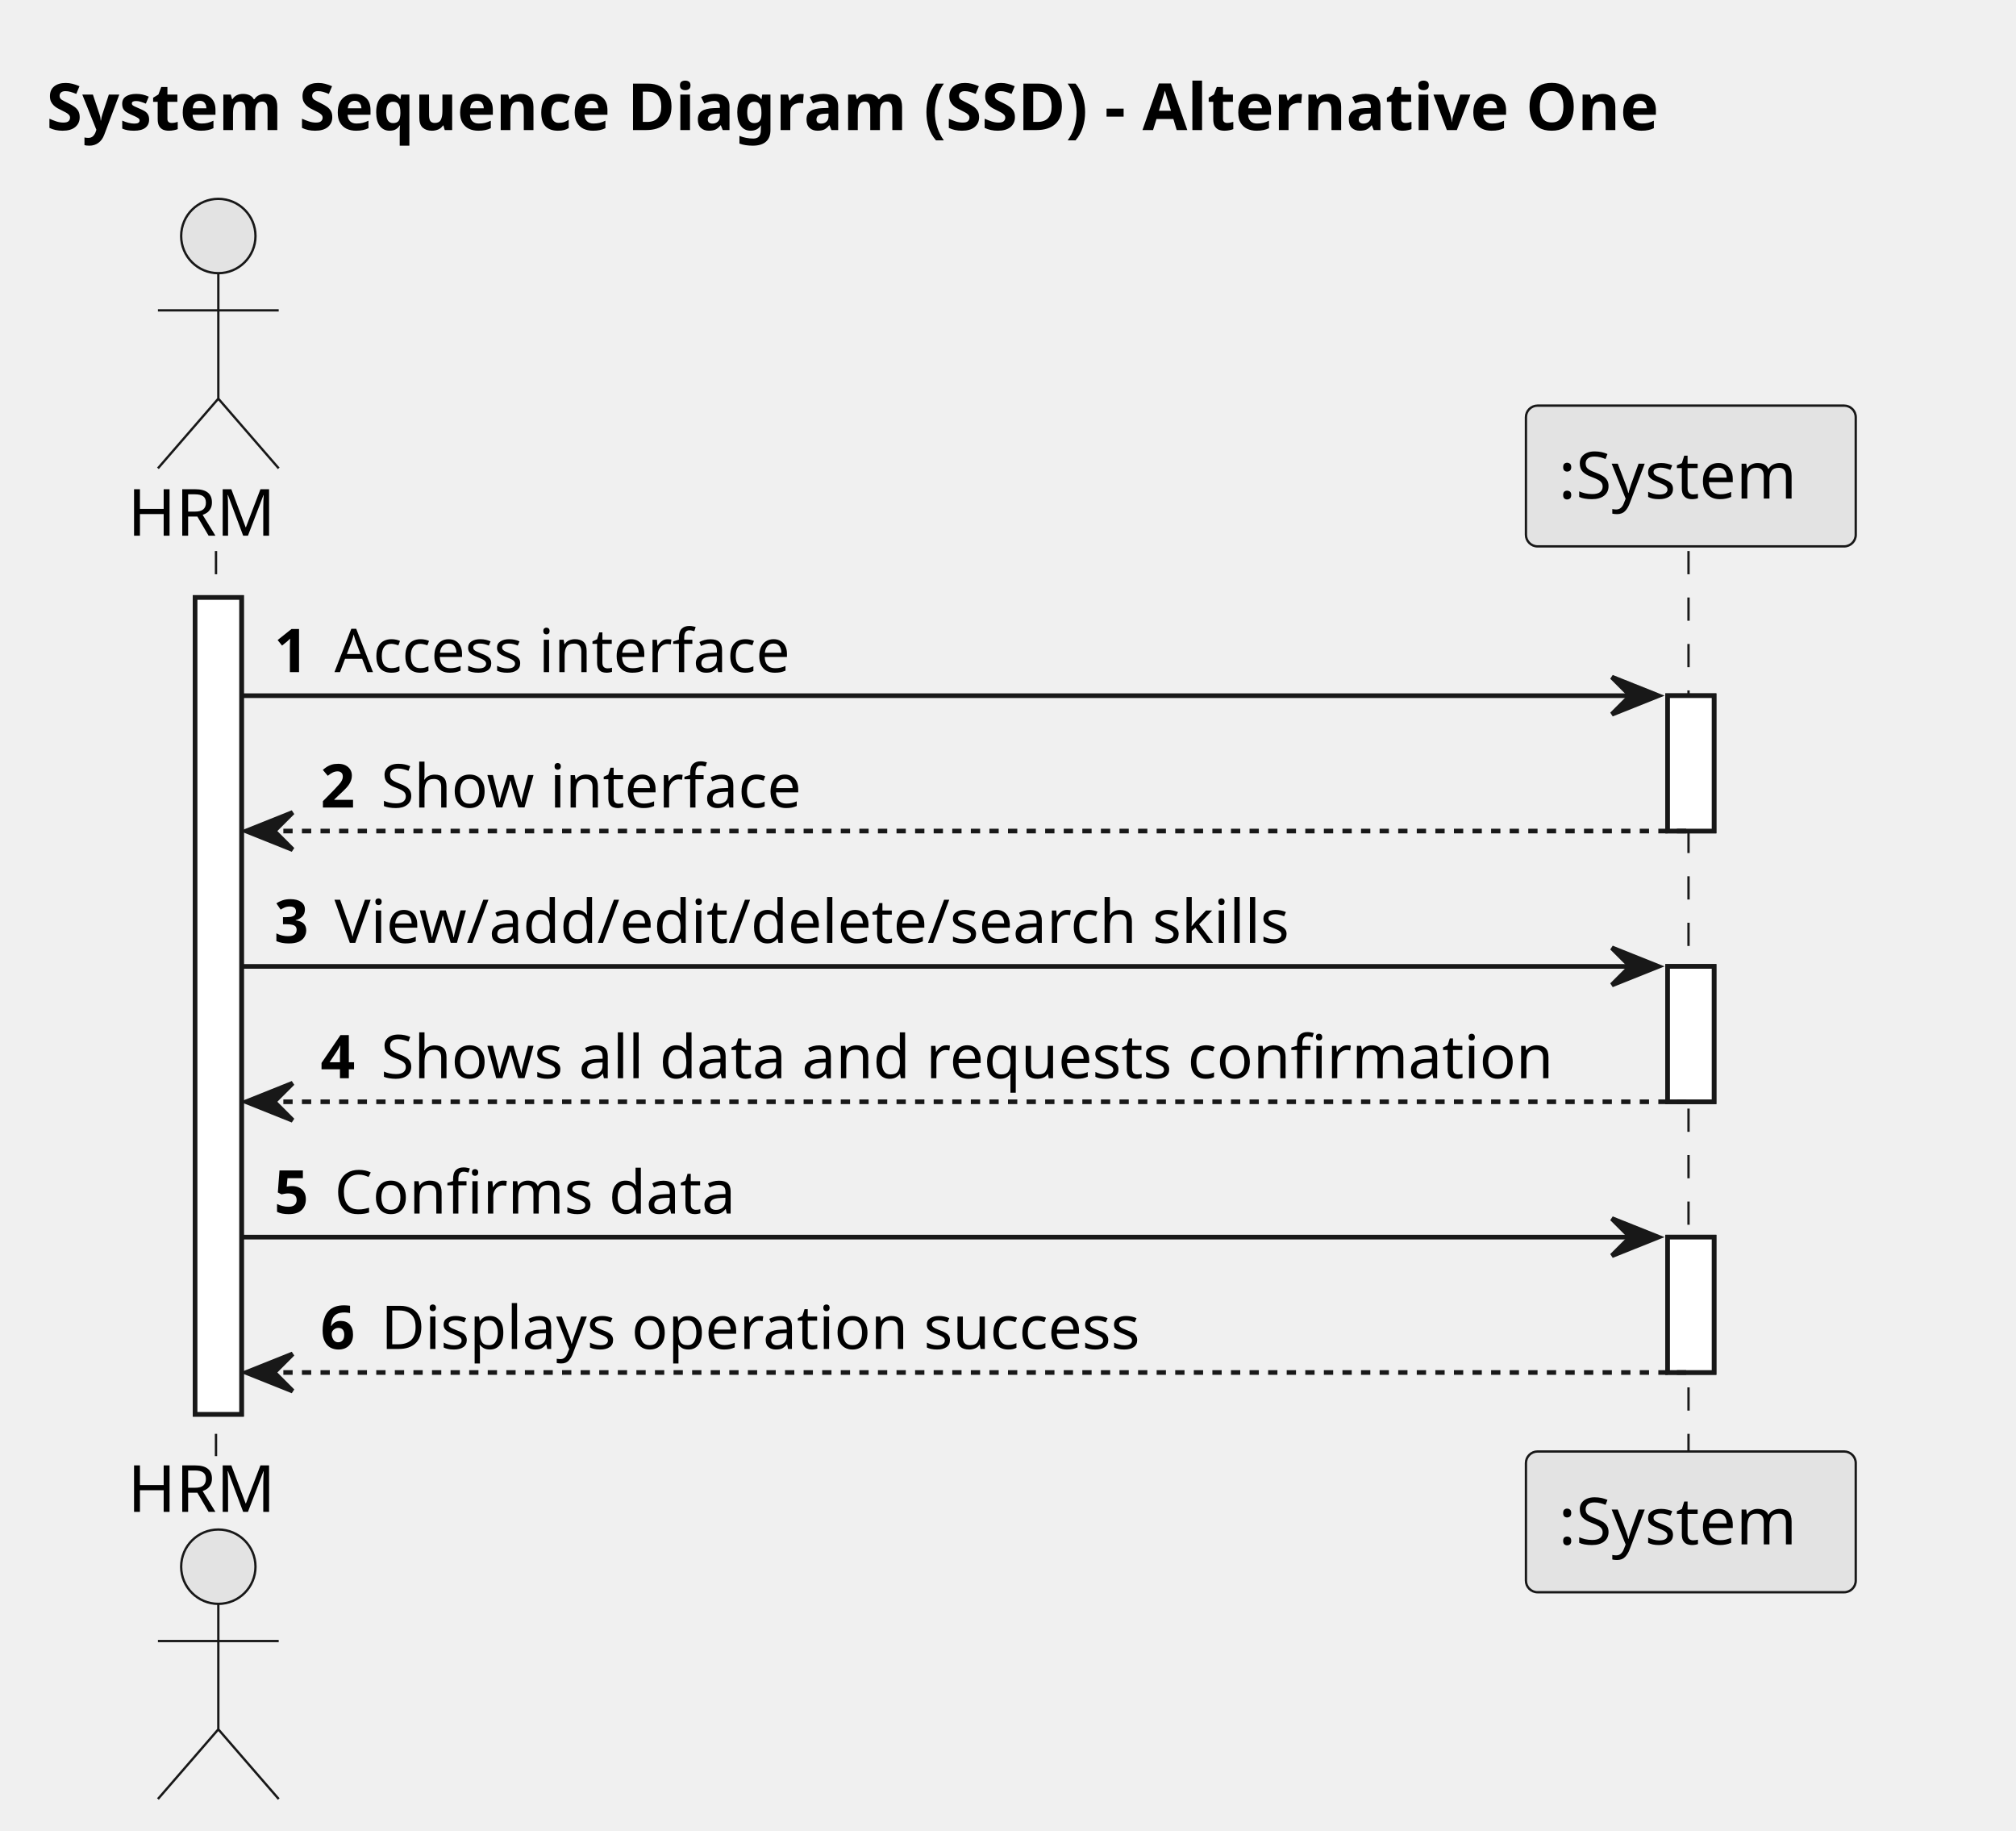
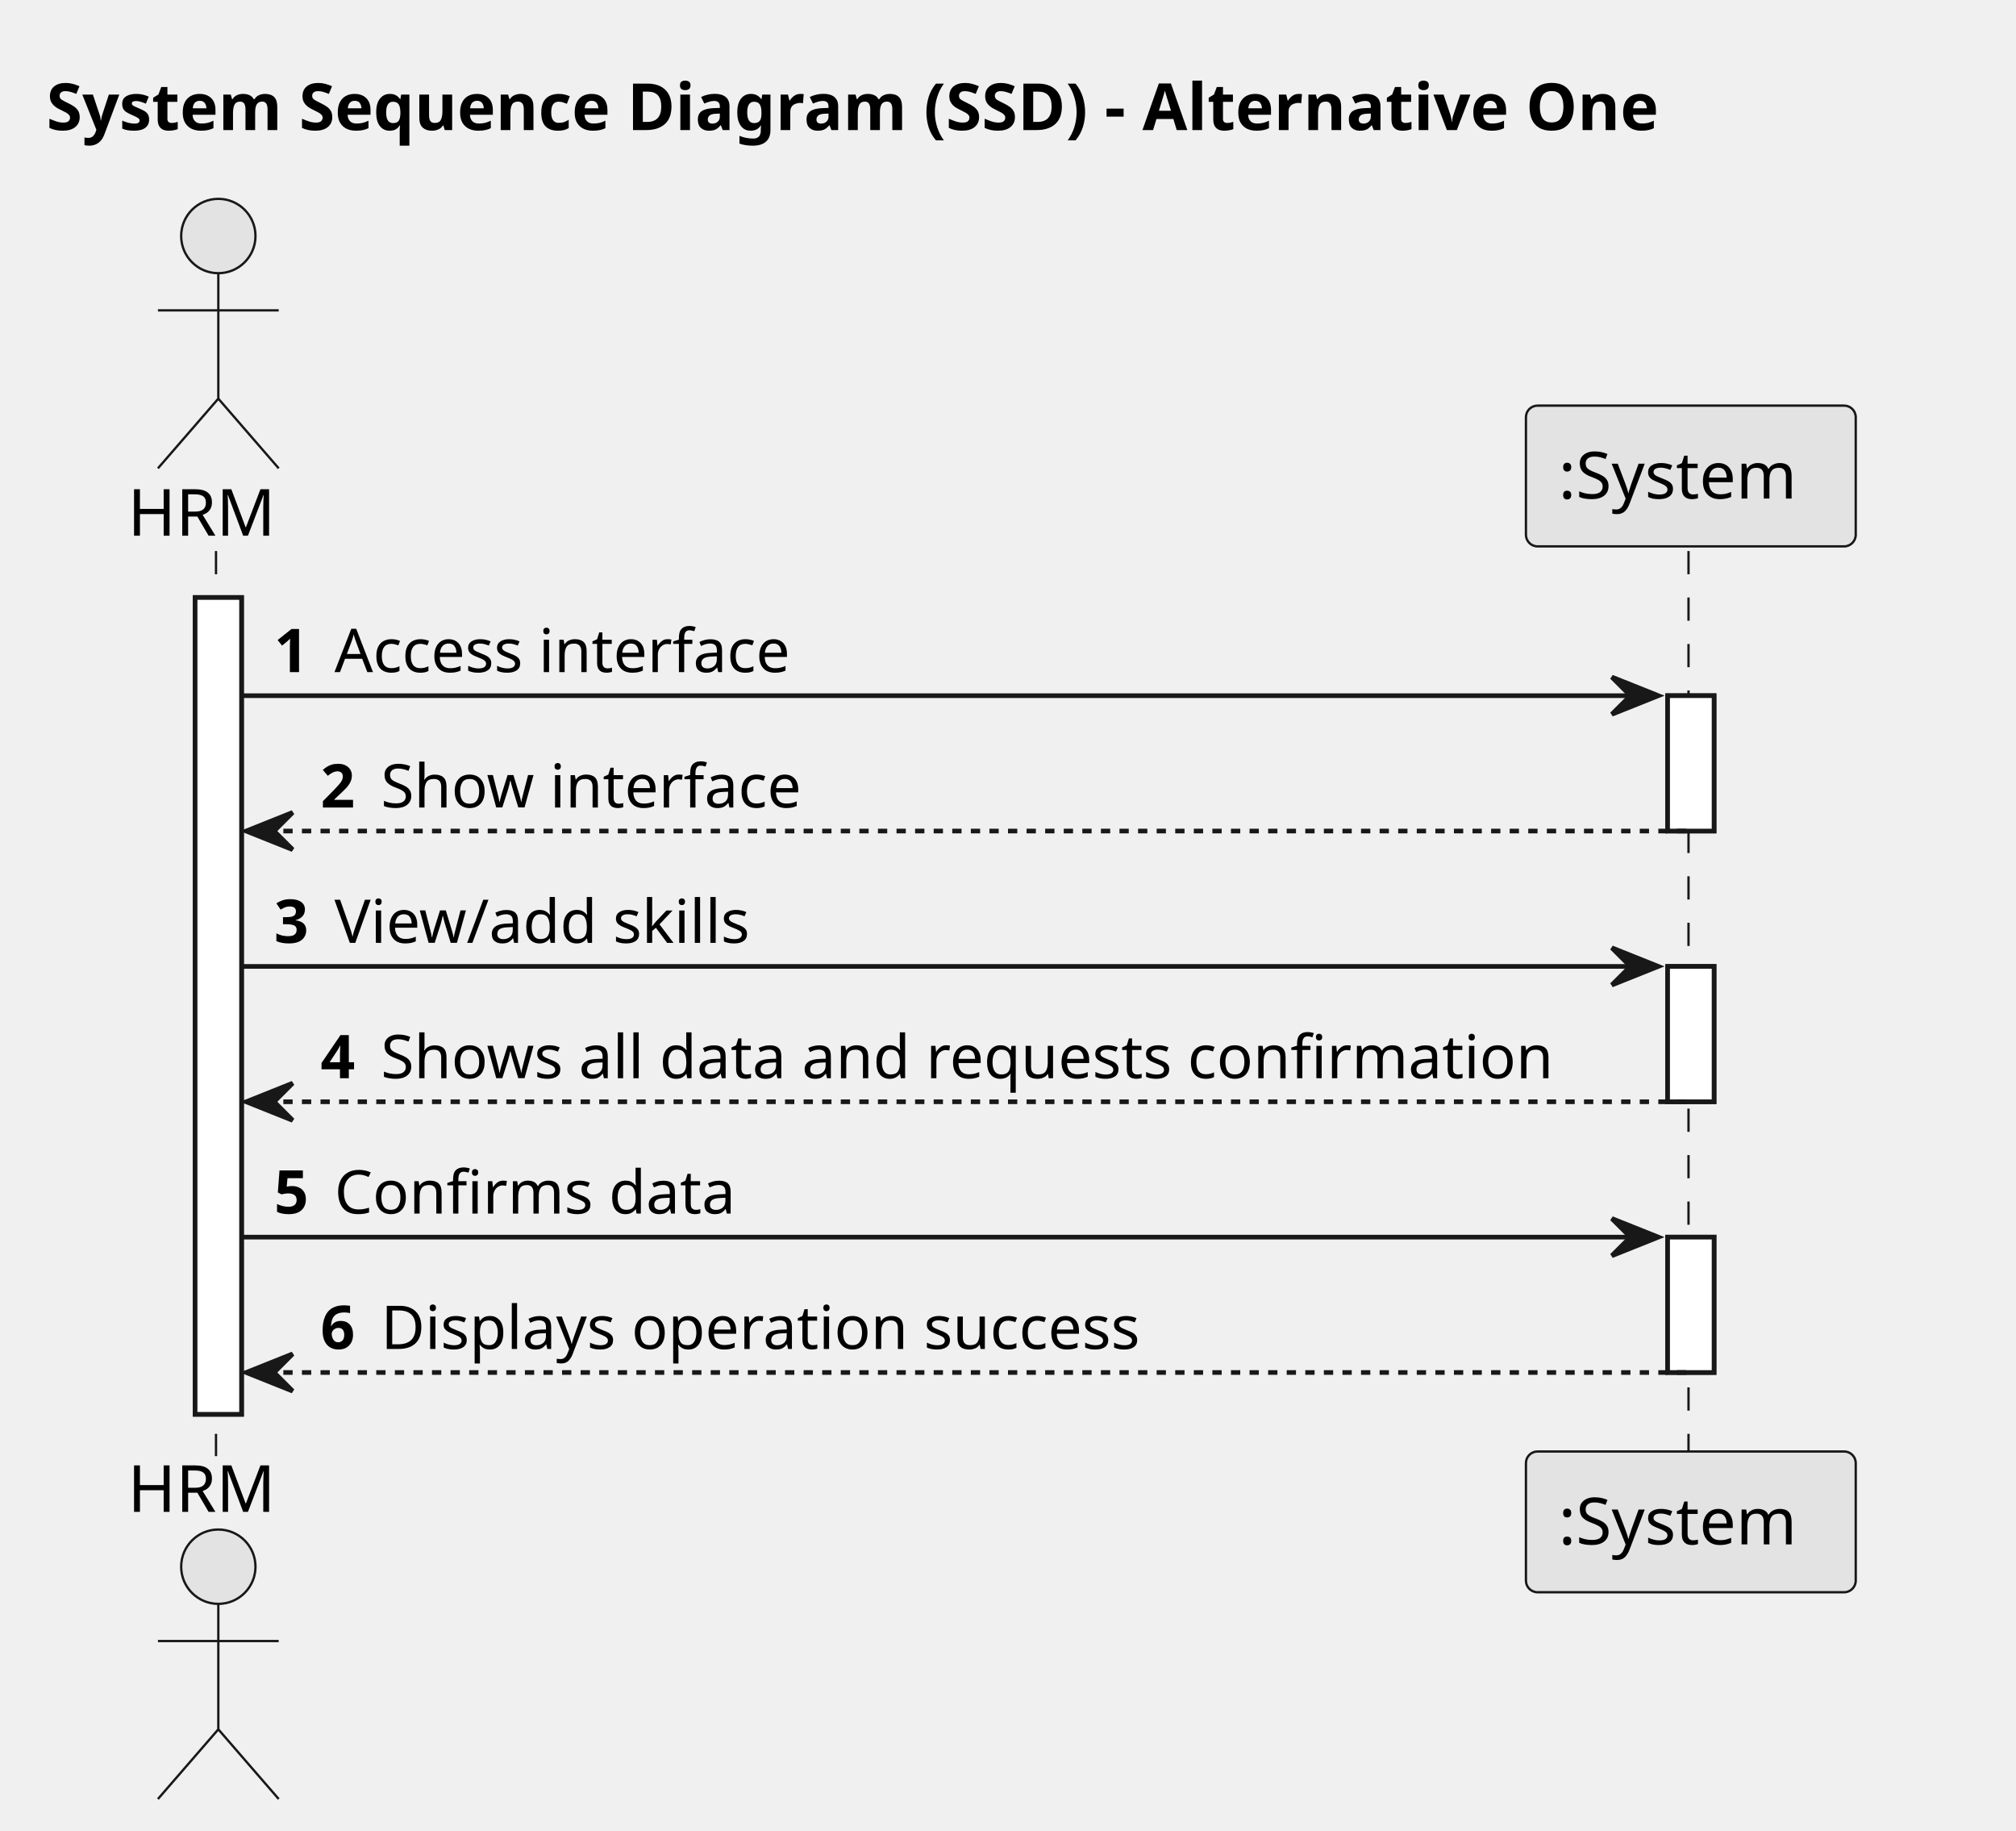
<svg xmlns="http://www.w3.org/2000/svg" contentStyleType="text/css" height="394px" preserveAspectRatio="none" style="width:434px;height:394px;background:#FFFFFF;" version="1.1" viewBox="0 0 434 394" width="434px" zoomAndPan="magnify">
  <defs />
  <g>
    <text fill="#000000" font-family="sans-serif" font-size="14" font-weight="bold" lengthAdjust="spacing" textLength="406" x="10" y="27.995">System Sequence Diagram (SSD) - Alternative One</text>
    <rect fill="#FFFFFF" height="175.797" style="stroke:#181818;stroke-width:1.0;" width="10" x="42" y="128.594" />
    <rect fill="#FFFFFF" height="29.133" style="stroke:#181818;stroke-width:1.0;" width="10" x="359" y="149.727" />
    <rect fill="#FFFFFF" height="29.133" style="stroke:#181818;stroke-width:1.0;" width="10" x="359" y="207.992" />
    <rect fill="#FFFFFF" height="29.133" style="stroke:#181818;stroke-width:1.0;" width="10" x="359" y="266.258" />
    <line style="stroke:#181818;stroke-width:0.5;stroke-dasharray:5.0,5.0;" x1="46.5" x2="46.5" y1="118.594" y2="313.391" />
    <line style="stroke:#181818;stroke-width:0.5;stroke-dasharray:5.0,5.0;" x1="363.5" x2="363.5" y1="118.594" y2="313.391" />
    <text fill="#000000" font-family="sans-serif" font-size="14" lengthAdjust="spacing" textLength="33" x="27.5" y="115.292">HRM</text>
    <ellipse cx="47" cy="50.797" fill="#E3E3E3" rx="8" ry="8" style="stroke:#181818;stroke-width:0.5;" />
    <path d="M47,58.797 L47,85.797 M34,66.797 L60,66.797 M47,85.797 L34,100.797 M47,85.797 L60,100.797 " fill="none" style="stroke:#181818;stroke-width:0.5;" />
    <text fill="#000000" font-family="sans-serif" font-size="14" lengthAdjust="spacing" textLength="33" x="27.5" y="325.386">HRM</text>
    <ellipse cx="47" cy="337.188" fill="#E3E3E3" rx="8" ry="8" style="stroke:#181818;stroke-width:0.5;" />
    <path d="M47,345.188 L47,372.188 M34,353.188 L60,353.188 M47,372.188 L34,387.188 M47,372.188 L60,387.188 " fill="none" style="stroke:#181818;stroke-width:0.5;" />
    <rect fill="#E3E3E3" height="30.297" rx="2.5" ry="2.5" style="stroke:#181818;stroke-width:0.5;" width="71" x="328.5" y="87.297" />
    <text fill="#000000" font-family="sans-serif" font-size="14" lengthAdjust="spacing" textLength="57" x="335.5" y="107.292">:System</text>
    <rect fill="#E3E3E3" height="30.297" rx="2.5" ry="2.5" style="stroke:#181818;stroke-width:0.5;" width="71" x="328.5" y="312.391" />
    <text fill="#000000" font-family="sans-serif" font-size="14" lengthAdjust="spacing" textLength="57" x="335.5" y="332.386">:System</text>
    <rect fill="#FFFFFF" height="175.797" style="stroke:#181818;stroke-width:1.0;" width="10" x="42" y="128.594" />
    <rect fill="#FFFFFF" height="29.133" style="stroke:#181818;stroke-width:1.0;" width="10" x="359" y="149.727" />
    <rect fill="#FFFFFF" height="29.133" style="stroke:#181818;stroke-width:1.0;" width="10" x="359" y="207.992" />
    <rect fill="#FFFFFF" height="29.133" style="stroke:#181818;stroke-width:1.0;" width="10" x="359" y="266.258" />
    <polygon fill="#181818" points="347,145.727,357,149.727,347,153.727,351,149.727" style="stroke:#181818;stroke-width:1.0;" />
    <line style="stroke:#181818;stroke-width:1.0;" x1="52" x2="353" y1="149.727" y2="149.727" />
    <text fill="#000000" font-family="sans-serif" font-size="13" font-weight="bold" lengthAdjust="spacing" textLength="9" x="59" y="144.661">1</text>
    <text fill="#000000" font-family="sans-serif" font-size="13" lengthAdjust="spacing" textLength="107" x="72" y="144.661">Access interface</text>
    <polygon fill="#181818" points="63,174.859,53,178.859,63,182.859,59,178.859" style="stroke:#181818;stroke-width:1.0;" />
    <line style="stroke:#181818;stroke-width:1.0;stroke-dasharray:2.0,2.0;" x1="57" x2="363" y1="178.859" y2="178.859" />
    <text fill="#000000" font-family="sans-serif" font-size="13" font-weight="bold" lengthAdjust="spacing" textLength="9" x="69" y="173.793">2</text>
    <text fill="#000000" font-family="sans-serif" font-size="13" lengthAdjust="spacing" textLength="97" x="82" y="173.793">Show interface</text>
    <polygon fill="#181818" points="347,203.992,357,207.992,347,211.992,351,207.992" style="stroke:#181818;stroke-width:1.0;" />
    <line style="stroke:#181818;stroke-width:1.0;" x1="52" x2="353" y1="207.992" y2="207.992" />
    <text fill="#000000" font-family="sans-serif" font-size="13" font-weight="bold" lengthAdjust="spacing" textLength="9" x="59" y="202.926">3</text>
-     <text fill="#000000" font-family="sans-serif" font-size="13" lengthAdjust="spacing" textLength="219" x="72" y="202.926">View/add/edit/delete/search skills</text>
+     <text fill="#000000" font-family="sans-serif" font-size="13" lengthAdjust="spacing" textLength="98" x="72" y="202.926">View/add skills</text>
    <polygon fill="#181818" points="63,233.125,53,237.125,63,241.125,59,237.125" style="stroke:#181818;stroke-width:1.0;" />
    <line style="stroke:#181818;stroke-width:1.0;stroke-dasharray:2.0,2.0;" x1="57" x2="363" y1="237.125" y2="237.125" />
    <text fill="#000000" font-family="sans-serif" font-size="13" font-weight="bold" lengthAdjust="spacing" textLength="9" x="69" y="232.059">4</text>
    <text fill="#000000" font-family="sans-serif" font-size="13" lengthAdjust="spacing" textLength="270" x="82" y="232.059">Shows all data and requests confirmation</text>
    <polygon fill="#181818" points="347,262.258,357,266.258,347,270.258,351,266.258" style="stroke:#181818;stroke-width:1.0;" />
    <line style="stroke:#181818;stroke-width:1.0;" x1="52" x2="353" y1="266.258" y2="266.258" />
    <text fill="#000000" font-family="sans-serif" font-size="13" font-weight="bold" lengthAdjust="spacing" textLength="9" x="59" y="261.192">5</text>
    <text fill="#000000" font-family="sans-serif" font-size="13" lengthAdjust="spacing" textLength="92" x="72" y="261.192">Confirms data</text>
    <polygon fill="#181818" points="63,291.391,53,295.391,63,299.391,59,295.391" style="stroke:#181818;stroke-width:1.0;" />
    <line style="stroke:#181818;stroke-width:1.0;stroke-dasharray:2.0,2.0;" x1="57" x2="363" y1="295.391" y2="295.391" />
    <text fill="#000000" font-family="sans-serif" font-size="13" font-weight="bold" lengthAdjust="spacing" textLength="9" x="69" y="290.325">6</text>
    <text fill="#000000" font-family="sans-serif" font-size="13" lengthAdjust="spacing" textLength="177" x="82" y="290.325">Displays operation success</text>
  </g>
</svg>
